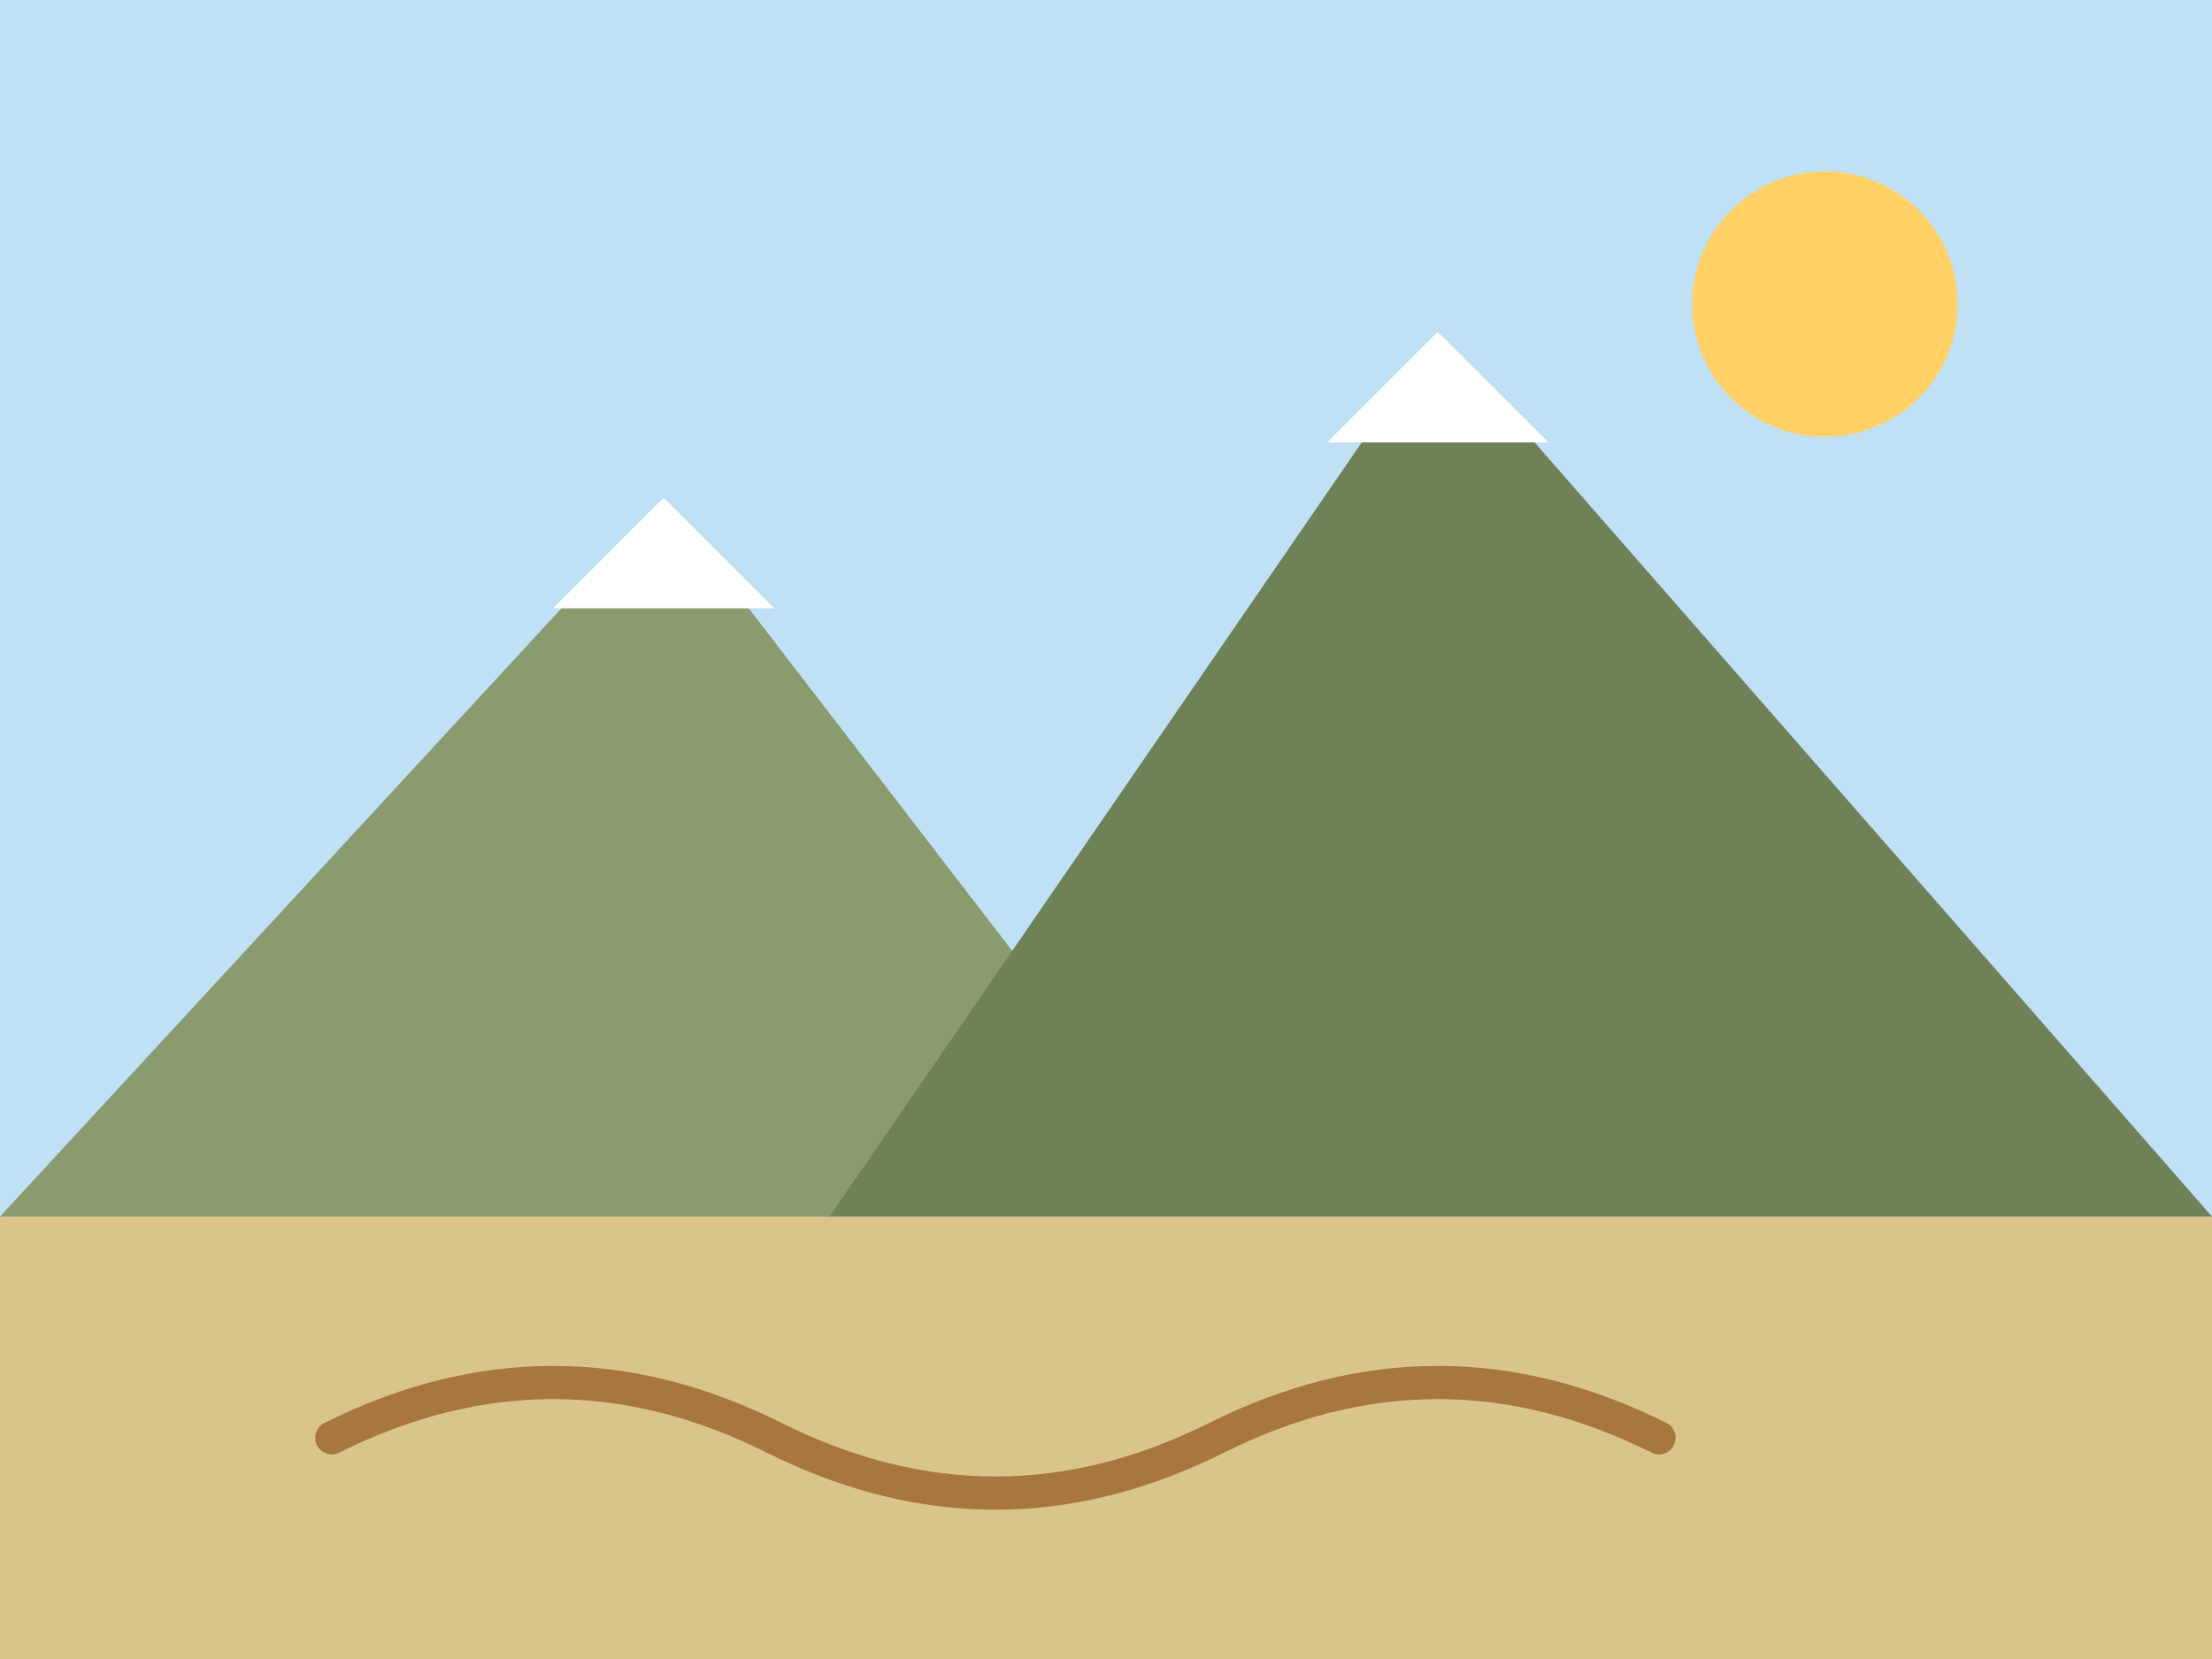
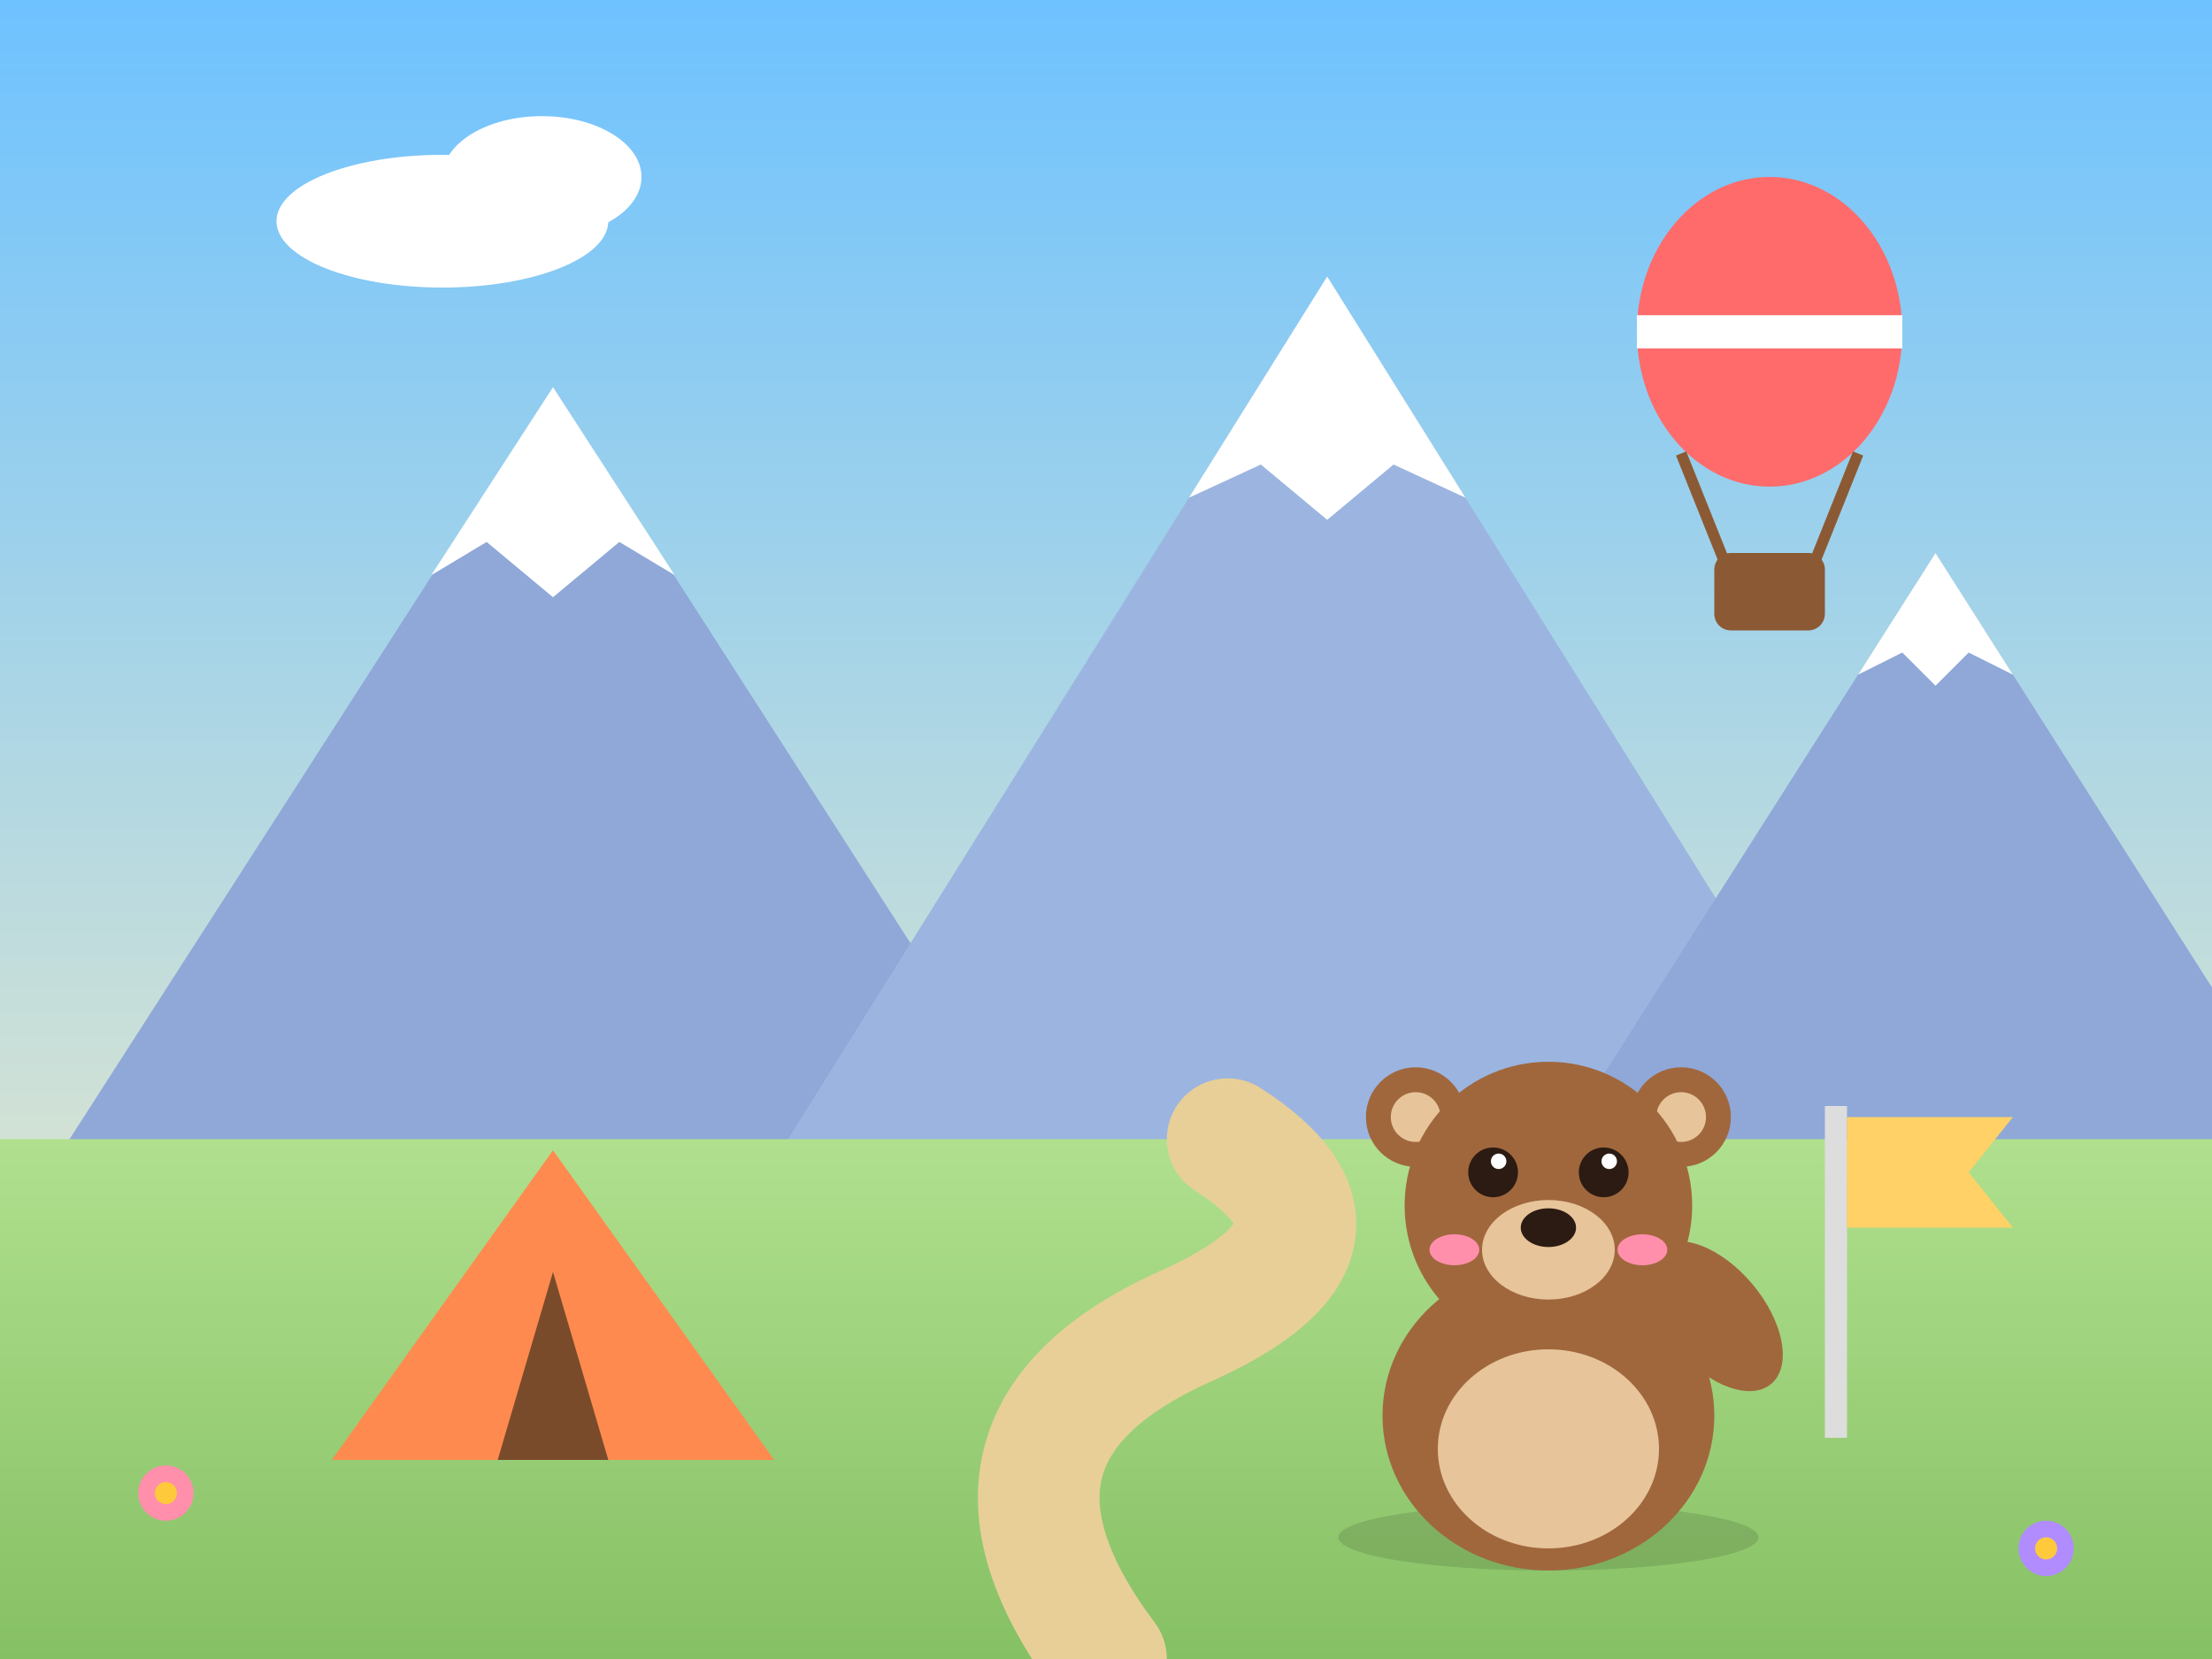
<svg xmlns="http://www.w3.org/2000/svg" viewBox="0 0 400 300">
-   <rect width="400" height="300" fill="#bfe0f5" />
-   <polygon points="0,220 120,90 220,220" fill="#8a9b6e" />
-   <polygon points="150,220 260,60 400,220" fill="#6f8257" />
-   <polygon points="100,110 120,90 140,110" fill="#fff" />
-   <polygon points="240,80 260,60 280,80" fill="#fff" />
-   <rect y="220" width="400" height="80" fill="#d9c48a" />
-   <circle cx="330" cy="55" r="24" fill="#ffd166" />
-   <path d="M60 260 q40 -20 80 0 t80 0 t80 0" stroke="#a8763f" stroke-width="6" fill="none" stroke-linecap="round" />
+   <defs>
+     <linearGradient id="sky" x1="0" y1="0" x2="0" y2="1">
+       <stop offset="0" stop-color="#6ec2ff" />
+       <stop offset="1" stop-color="#fff0c2" />
+     </linearGradient>
+     <linearGradient id="grass" x1="0" y1="0" x2="0" y2="1">
+       <stop offset="0" stop-color="#b0e08e" />
+       <stop offset="1" stop-color="#86c064" />
+     </linearGradient>
+   </defs>
+   <rect width="400" height="300" fill="url(#sky)" />
+   <g fill="#fff">
+     <ellipse cx="80" cy="40" rx="30" ry="12" />
+     <ellipse cx="98" cy="32" rx="18" ry="11" />
+   </g>
+   <g>
+     <ellipse cx="320" cy="60" rx="24" ry="28" fill="#ff6b6b" />
+     <path d="M296 60 h48" stroke="#fff" stroke-width="6" />
+     <path d="M304 82 L312 102 M336 82 L328 102" stroke="#8b5a34" stroke-width="2" />
+     <rect x="310" y="100" width="20" height="14" rx="3" fill="#8b5a34" />
+   </g>
+   <polygon points="10,210 100,70 190,210" fill="#8fa8d8" />
+   <polygon points="78,104 100,70 122,104 112,98 100,108 88,98" fill="#fff" />
+   <polygon points="140,210 240,50 340,210" fill="#9bb5e0" />
+   <polygon points="215,90 240,50 265,90 252,84 240,94 228,84" fill="#fff" />
+   <polygon points="280,210 350,100 420,210" fill="#8fa8d8" />
+   <polygon points="336,122 350,100 364,122 356,118 350,124 344,118" fill="#fff" />
+   <rect y="206" width="400" height="94" fill="url(#grass)" />
+   <path d="M200 300 Q170 260 214 240 Q250 224 222 206" stroke="#e8cf98" stroke-width="22" fill="none" stroke-linecap="round" />
+   <g transform="translate(60 214)">
+     <polygon points="0,50 40,-6 80,50" fill="#ff8a50" />
+     <polygon points="30,50 40,16 50,50" fill="#7a4b2a" />
+   </g>
+   <g>
+     <rect x="330" y="200" width="4" height="60" fill="#ddd" />
+     <path d="M334 202 h30 l-8 10 8 10 h-30z" fill="#ffd166" />
+   </g>
+   <g transform="translate(280 262)">
+     <ellipse cx="0" cy="16" rx="38" ry="6" fill="#000" opacity="0.12" />
+     <ellipse cx="0" cy="-6" rx="30" ry="28" fill="#a0673d" />
+     <ellipse cx="0" cy="0" rx="20" ry="18" fill="#e7c49a" />
+     <ellipse cx="30" cy="-24" rx="9" ry="16" fill="#a0673d" transform="rotate(-40 30 -24)" />
+     <circle cx="-24" cy="-60" r="9" fill="#a0673d" />
+     <circle cx="24" cy="-60" r="9" fill="#a0673d" />
+     <circle cx="-24" cy="-60" r="4.5" fill="#e7c49a" />
+     <circle cx="24" cy="-60" r="4.5" fill="#e7c49a" />
+     <circle cx="0" cy="-44" r="26" fill="#a0673d" />
+     <ellipse cx="0" cy="-36" rx="12" ry="9" fill="#e7c49a" />
+     <ellipse cx="0" cy="-40" rx="5" ry="3.5" fill="#2b1b12" />
+     <circle cx="-10" cy="-50" r="4.5" fill="#2b1b12" />
+     <circle cx="10" cy="-50" r="4.5" fill="#2b1b12" />
+     <circle cx="-9" cy="-52" r="1.4" fill="#fff" />
+     <circle cx="11" cy="-52" r="1.4" fill="#fff" />
+     <ellipse cx="-17" cy="-36" rx="4.5" ry="2.8" fill="#ff8fab" />
+     <ellipse cx="17" cy="-36" rx="4.5" ry="2.8" fill="#ff8fab" />
+   </g>
+   <g>
+     <circle cx="30" cy="270" r="5" fill="#ff8fab" />
+     <circle cx="30" cy="270" r="2" fill="#ffc93c" />
+     <circle cx="370" cy="280" r="5" fill="#b18cff" />
+     <circle cx="370" cy="280" r="2" fill="#ffc93c" />
+   </g>
</svg>
